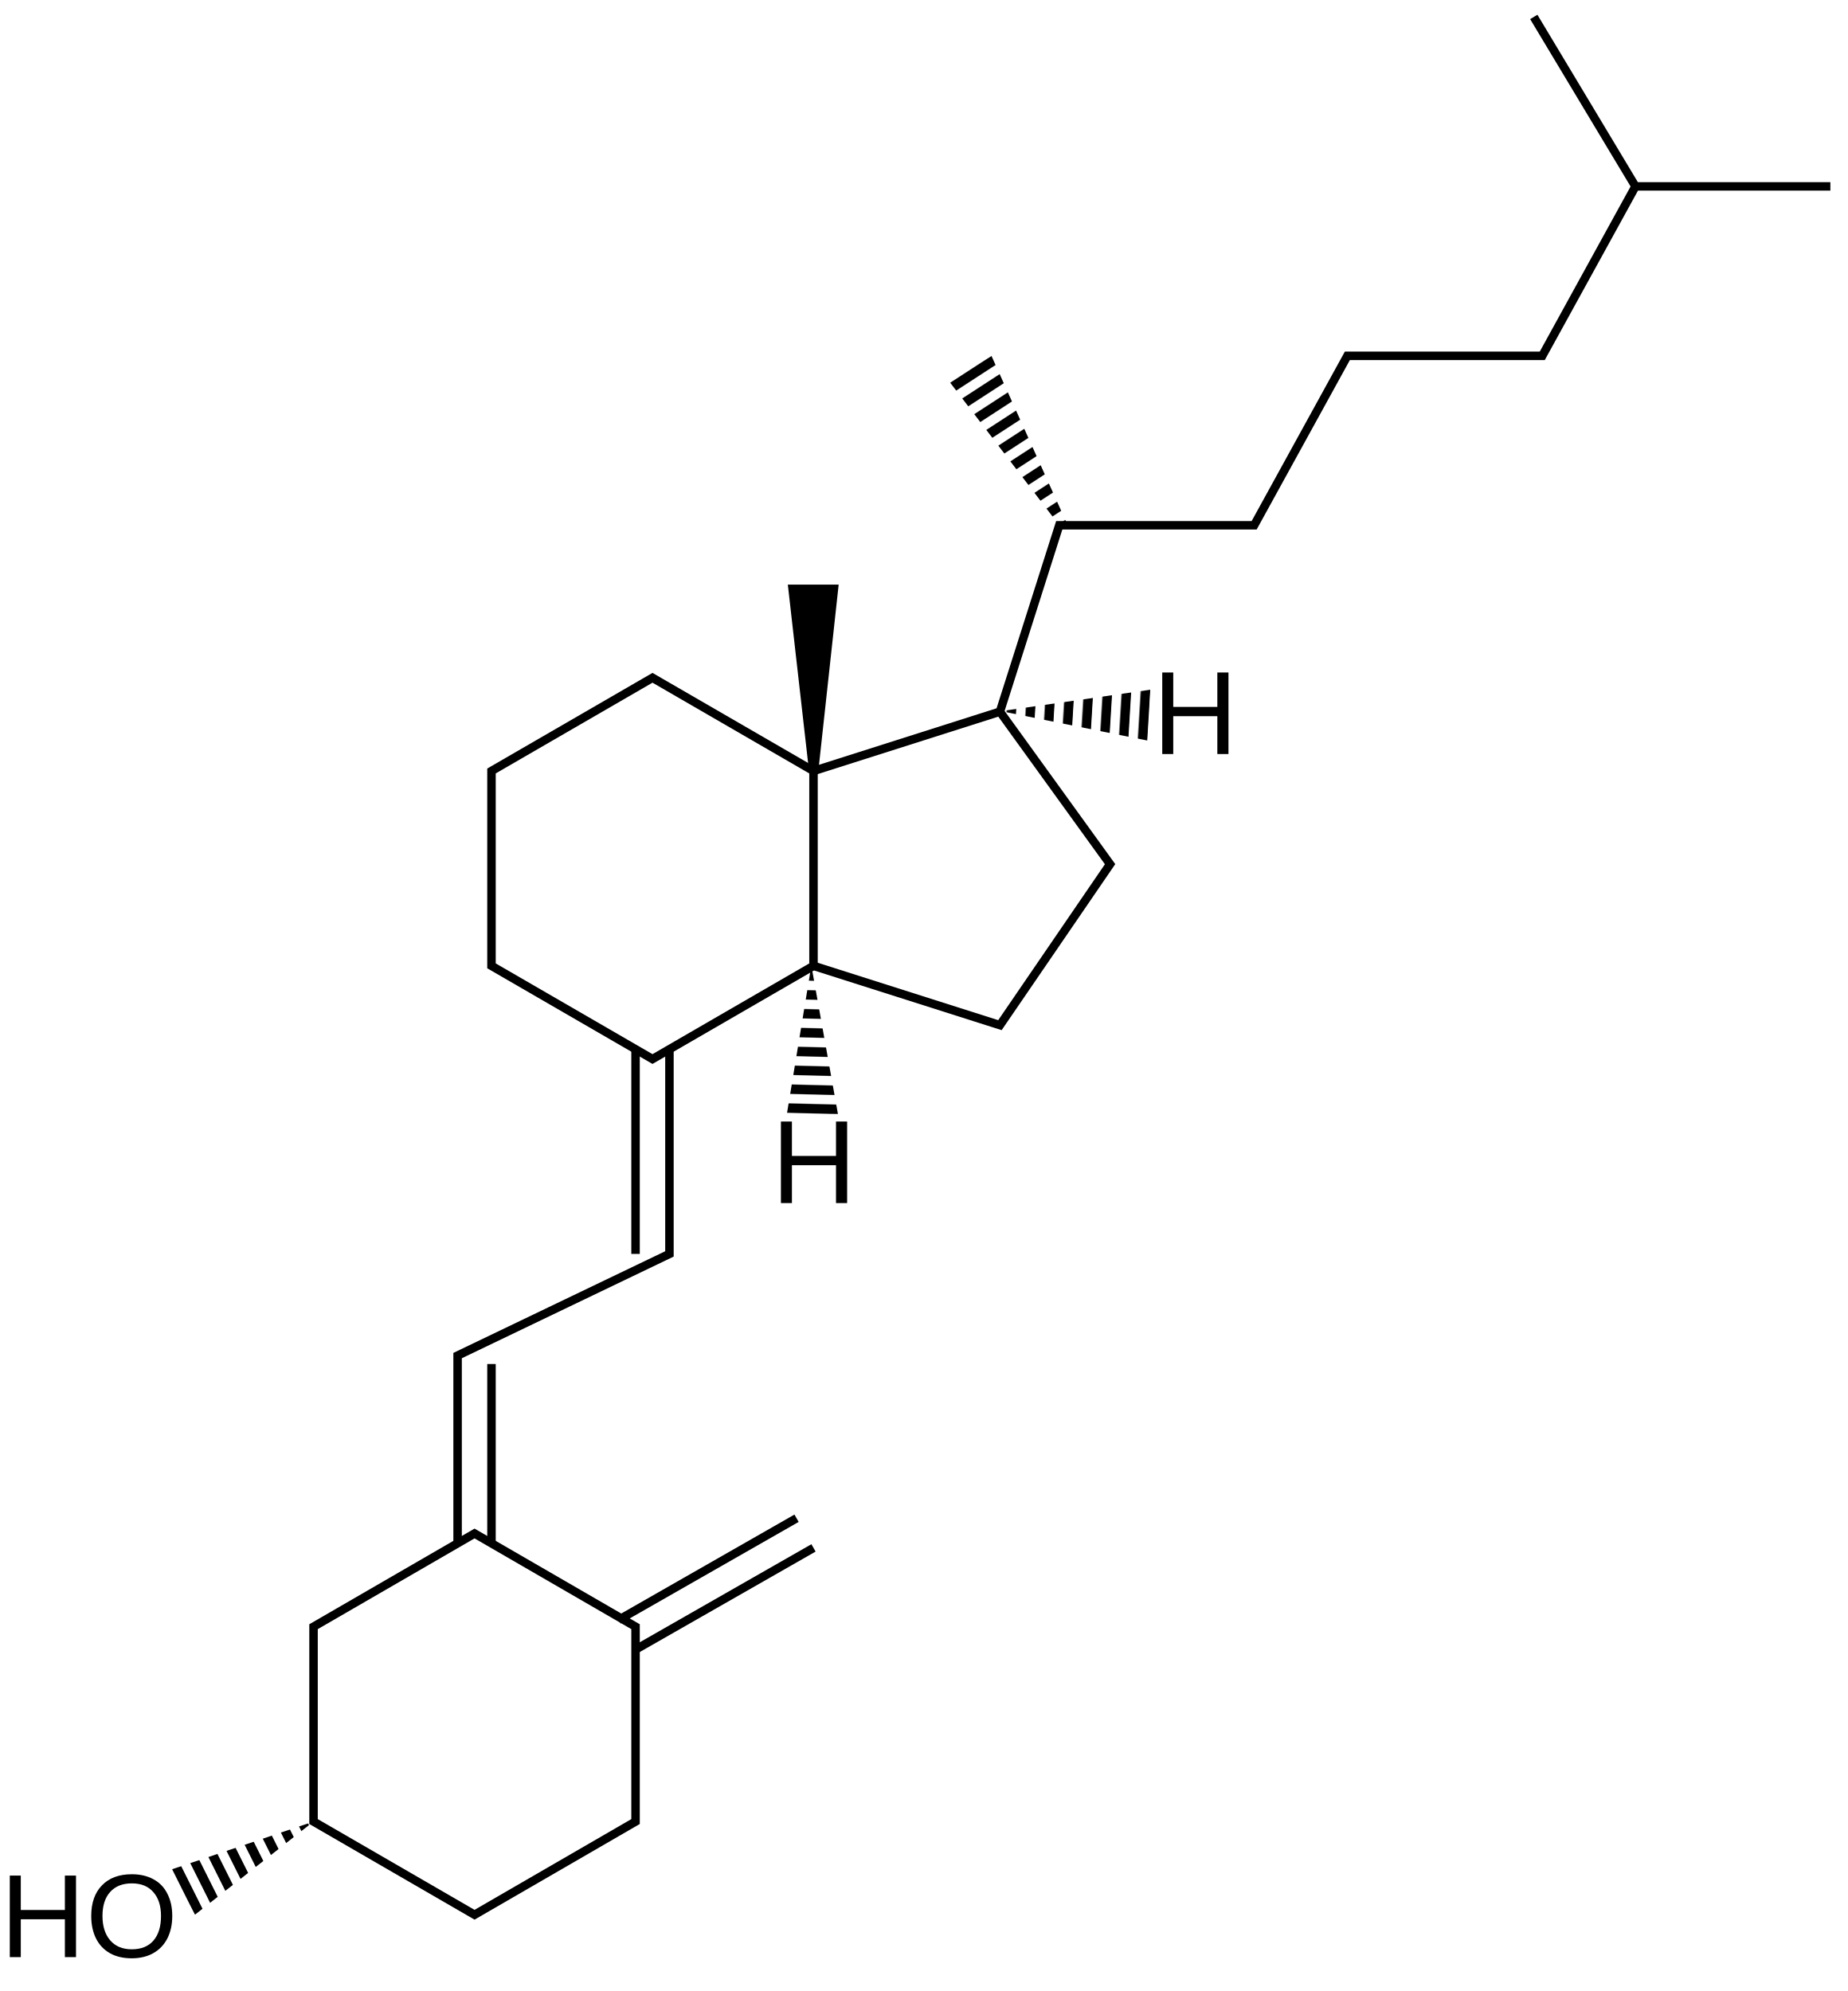
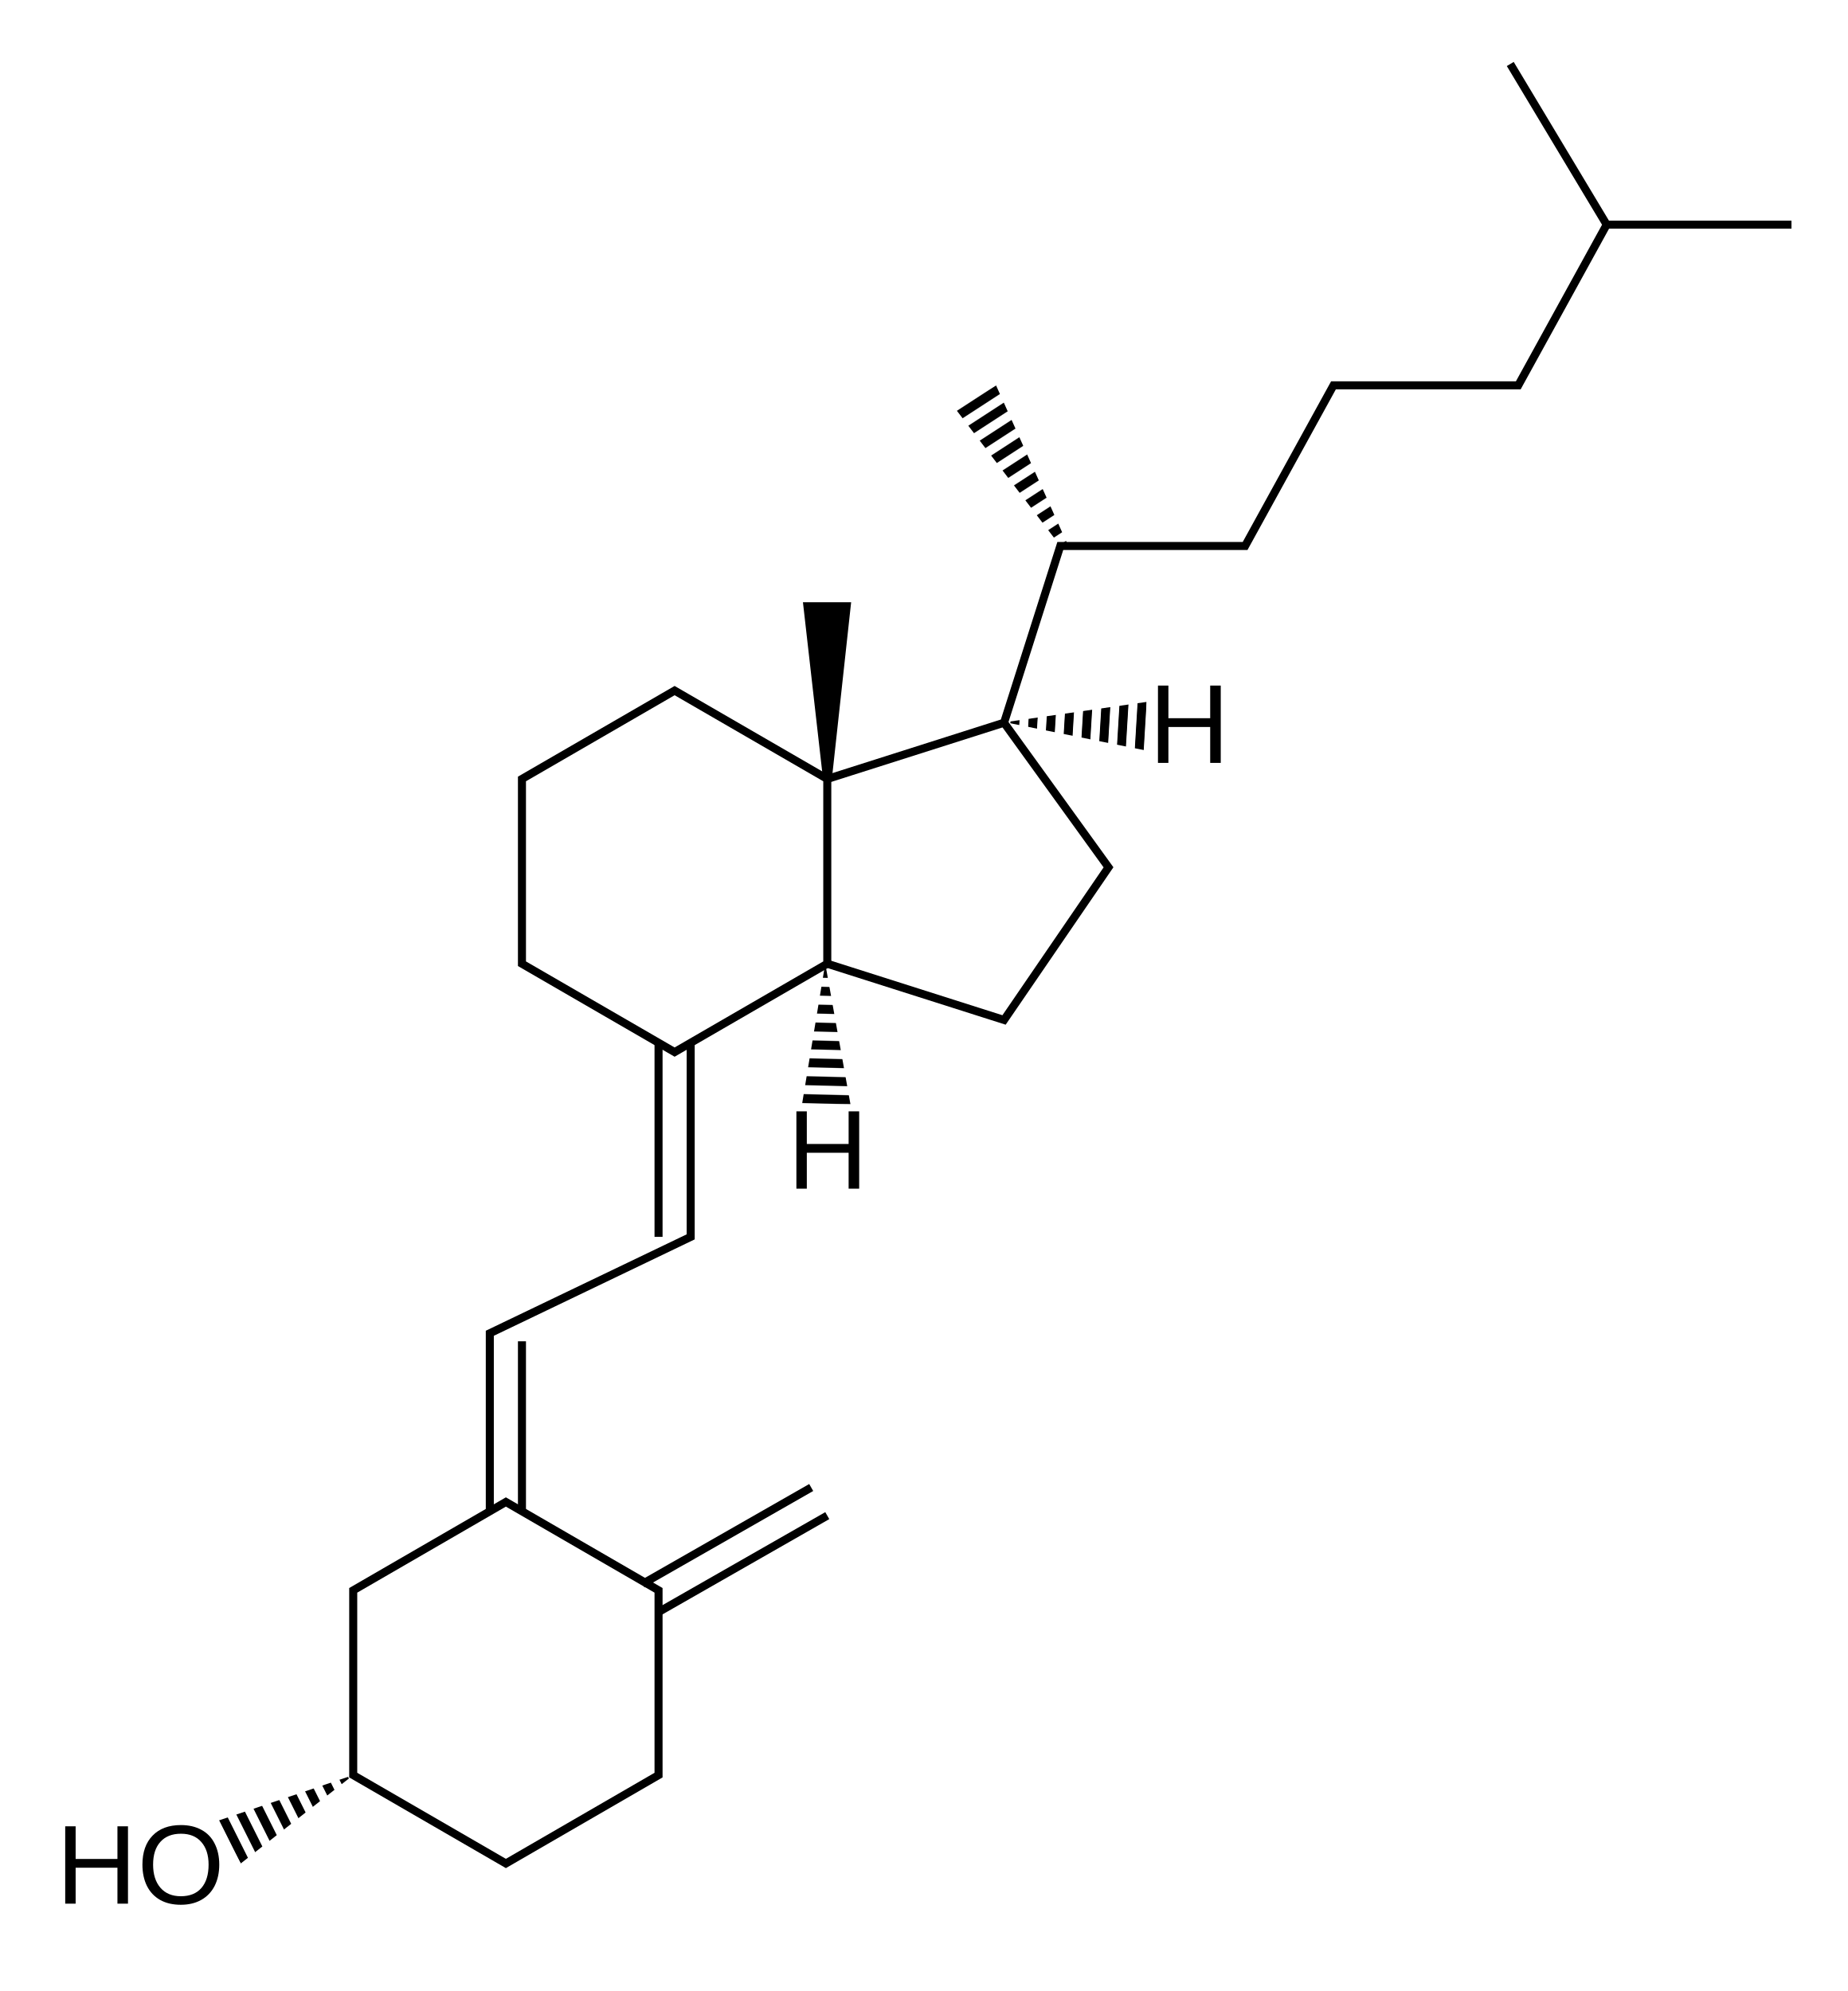
- <svg xmlns="http://www.w3.org/2000/svg" xmlns:xlink="http://www.w3.org/1999/xlink" width="218mm" height="235mm" version="1.1" viewBox="0 0 218 235">
+ <svg xmlns="http://www.w3.org/2000/svg" xmlns:xlink="http://www.w3.org/1999/xlink" width="218mm" height="235mm" version="1.1" viewBox="-6.96 -4.96 229.91 245.83">
  <defs>
    <pattern id="c" patternTransform="matrix(2-1 2 4 0 0)" xlink:href="#e" />
    <pattern id="e" patternTransform="matrix(1.2 2-20 13 2 0)" xlink:href="#b" />
    <pattern id="b" width="1" height="1" patternUnits="userSpaceOnUse">
      <rect width=".5" height="2" />
    </pattern>
  </defs>
  <path d="m95.47 91-2.5-22h6l-2.4 22" />
  <path id="g" d="m58 114v-23l19-11 19 11v23l-19 11z" fill="none" stroke="#000" />
  <use transform="translate(-21 101)" xlink:href="#g" />
  <path d="m79 124v24l-25 12v22m21-58v24m106-146 12 20m-75 62 7-22h23l11-20h23l11-20h23m-120 92 22 7 13-19-13-18-22 7m-38 70v21m17 12.7 21-12m-23 8.5 21-12" fill="none" stroke="#000" />
  <path d="m125 62-13-17 5-3 9 20" fill="url(#e)" />
  <path id="a" d="m37 215-14 11-2.9-5.3z" fill="url(#c)" />
  <use transform="rotate(-62-17.7 115.6)" xlink:href="#a" />
  <use transform="rotate(210 60 138.6)" xlink:href="#a" />
  <g font-family="Arial" font-size="14px">
    <text x="136" y="89">H</text>
    <text x="91" y="142">H</text>
    <text y="231">HO</text>
  </g>
</svg>
